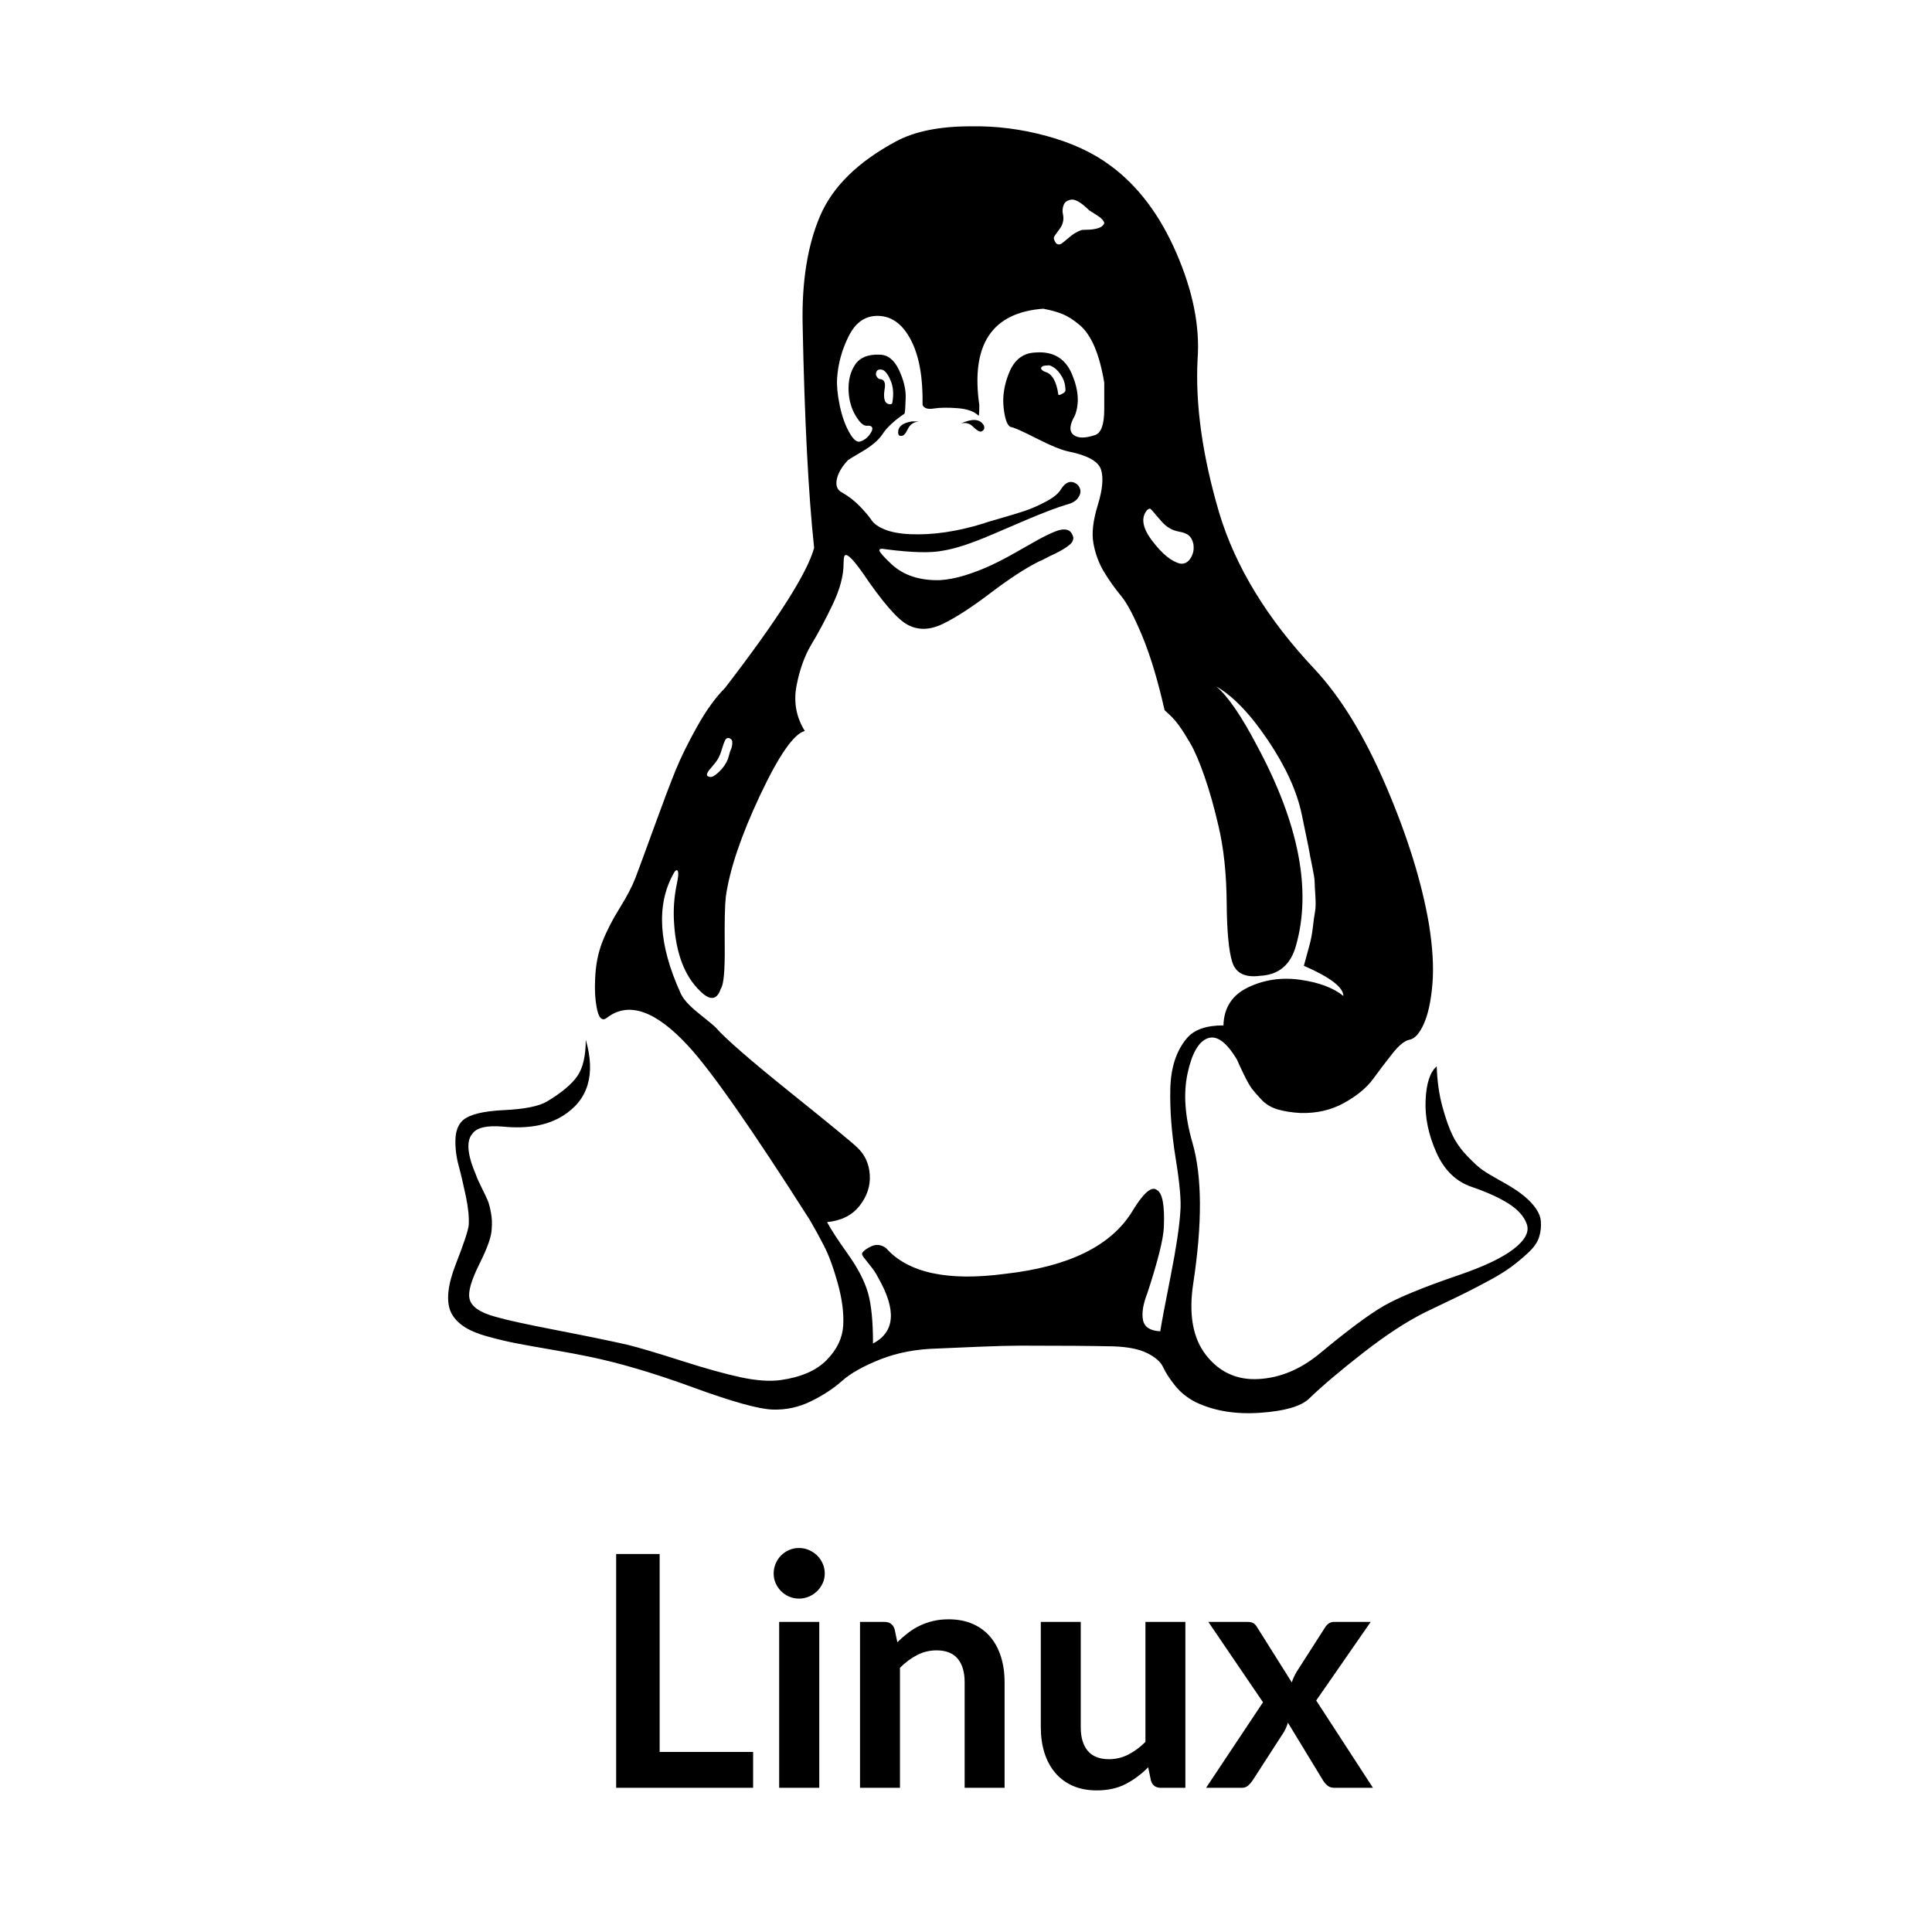
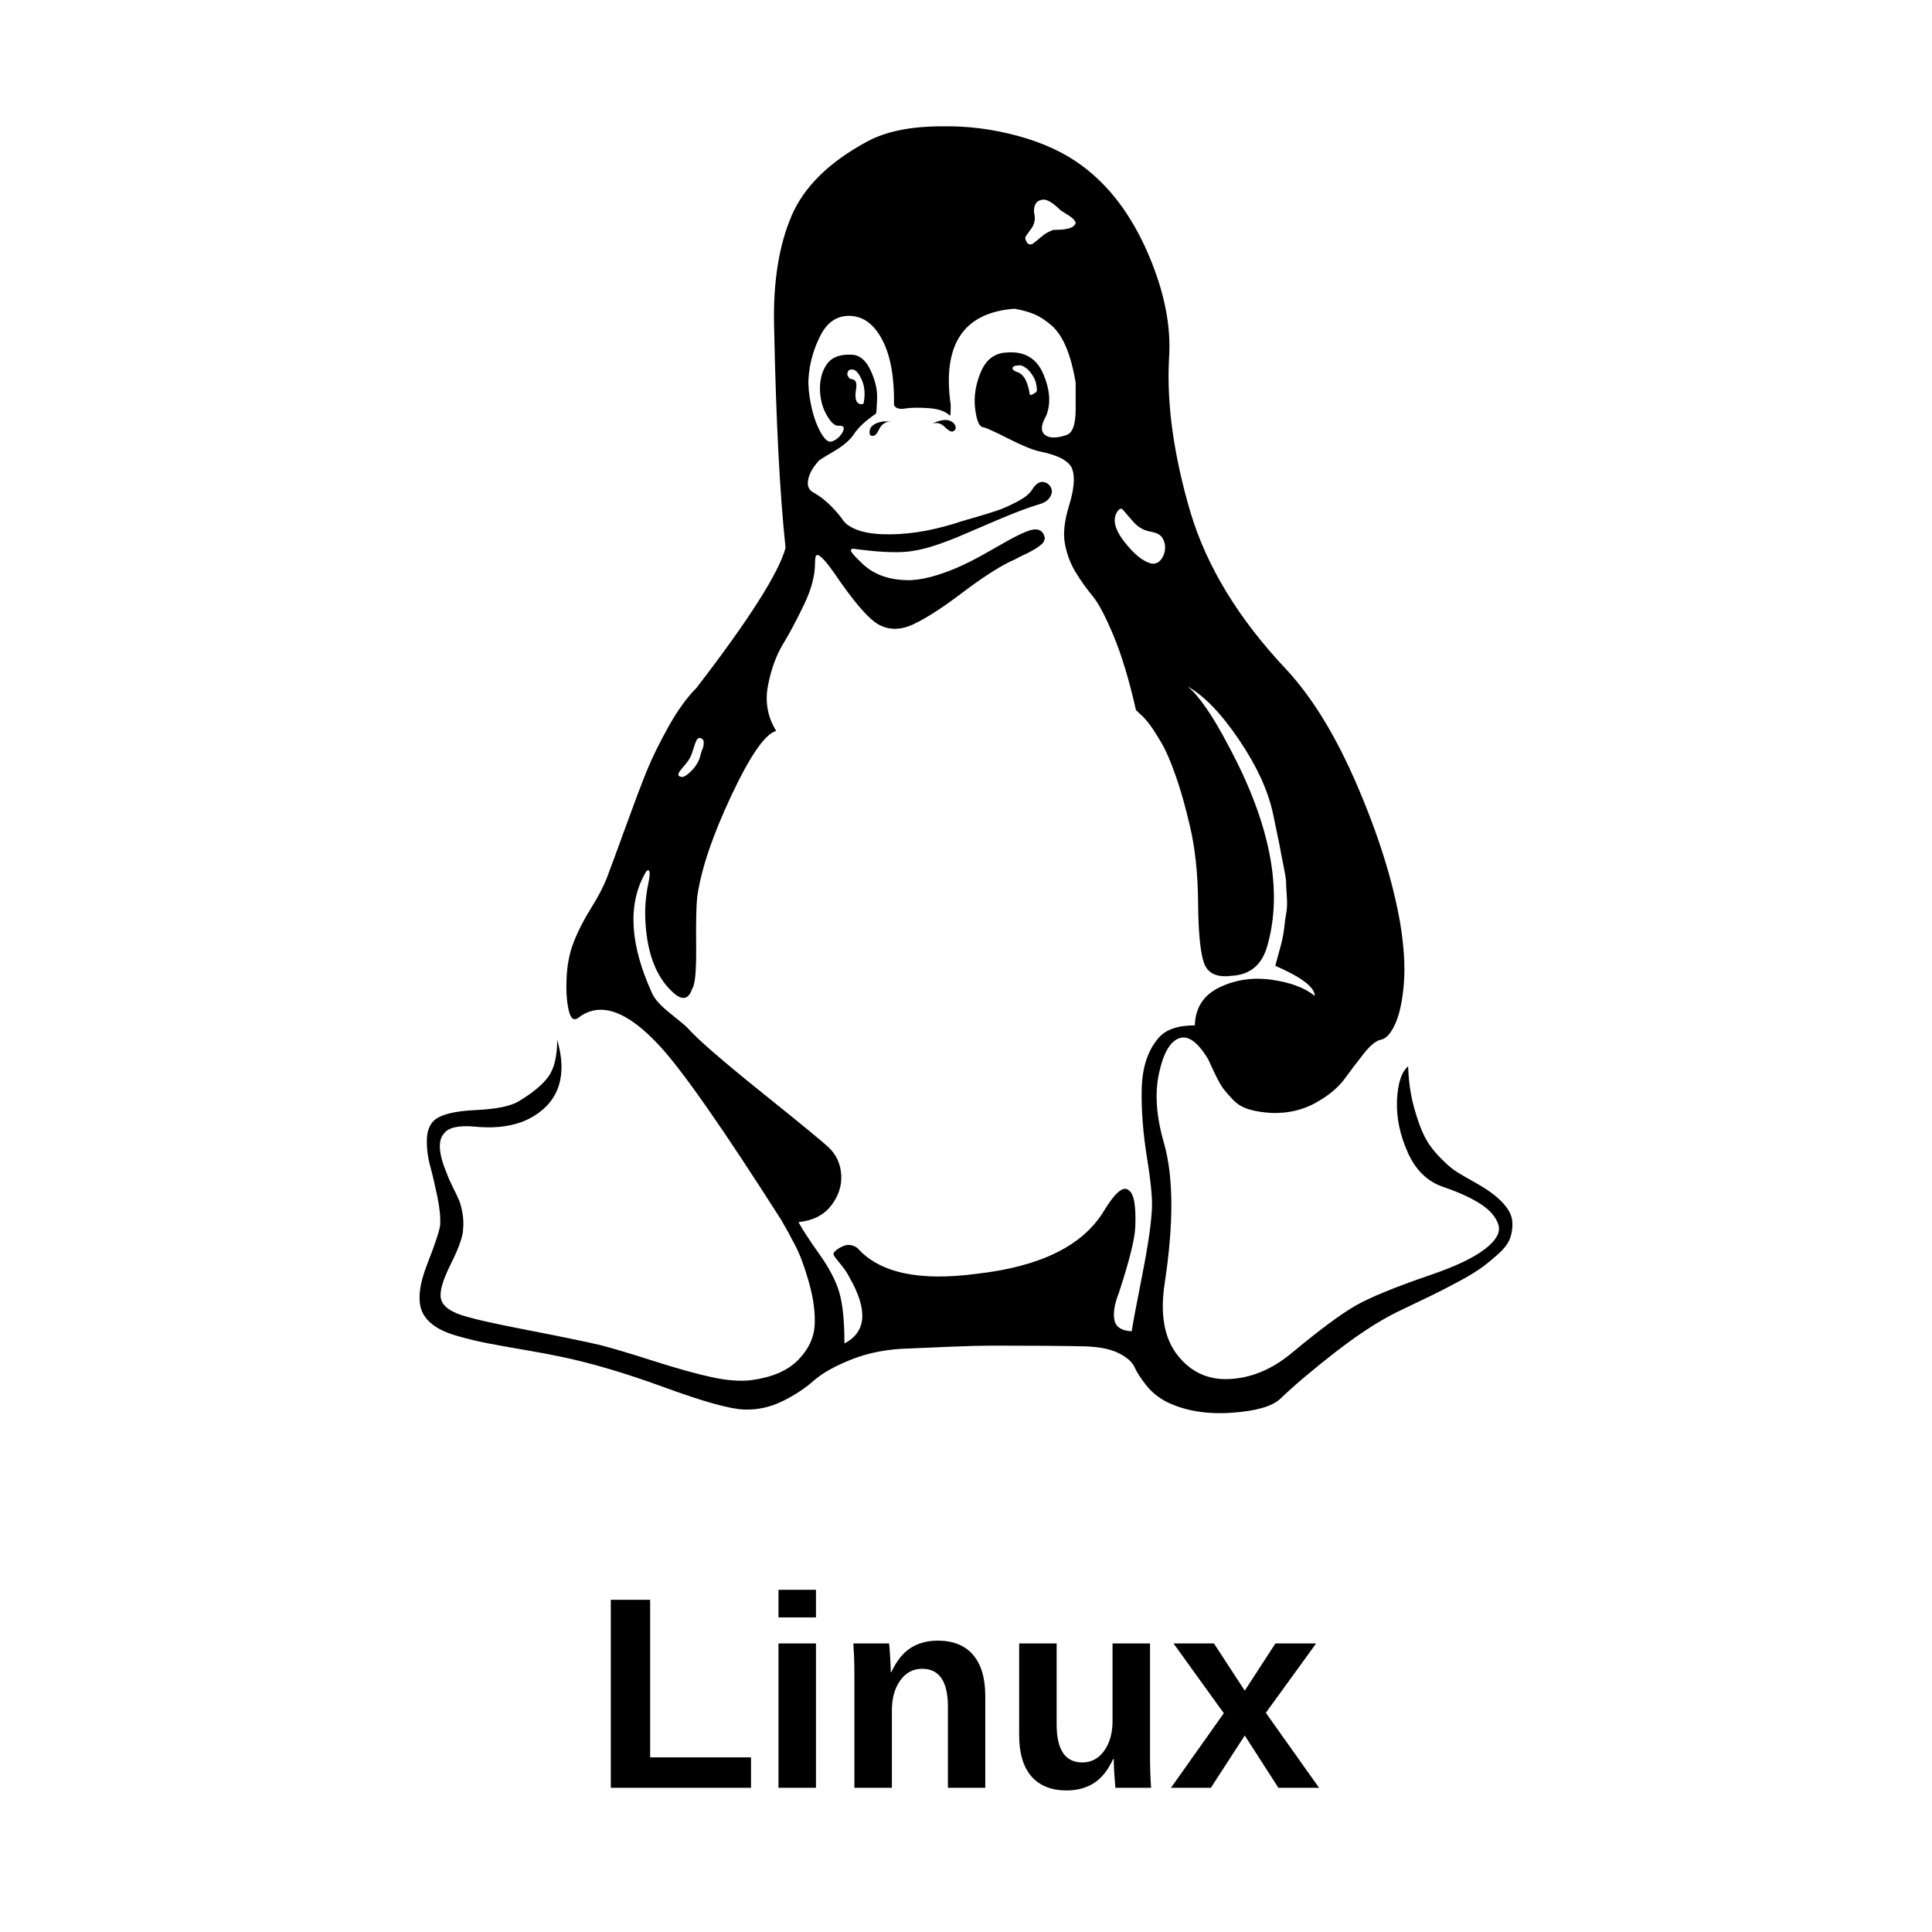
- <svg xmlns="http://www.w3.org/2000/svg" width="100%" height="100%" viewBox="0 0 7467 7467" version="1.1" xml:space="preserve" style="fill-rule:evenodd;clip-rule:evenodd;stroke-linejoin:round;stroke-miterlimit:1.414;">
-   <text x="2280.75px" y="6909.74px" style="font-family:'Lato-Bold', 'Lato', sans-serif;font-weight:700;font-size:1250px;">Linux</text>
-   <path d="M3551.74,1628.88c-20.353,1.85 -34.693,11.564 -43.019,29.141c-8.326,17.578 -16.19,26.367 -23.591,26.367c-9.251,1.85 -13.877,-2.776 -13.877,-13.877c0,-22.203 17.578,-36.08 52.733,-41.631l27.754,0Zm241.458,38.855c-7.401,1.85 -18.04,-4.163 -31.917,-18.04c-13.877,-13.877 -30.067,-18.04 -48.569,-12.489c44.406,-20.353 74.01,-18.503 88.812,5.551c5.551,11.101 2.775,19.427 -8.326,24.978Zm-974.159,1185.09c-7.401,-1.85 -12.952,0.926 -16.653,8.327c-3.7,7.401 -7.863,18.965 -12.489,34.692c-4.626,15.727 -9.714,28.216 -15.265,37.468c-5.55,9.251 -14.802,21.277 -27.753,36.08c-18.503,20.352 -19.428,31.454 -2.776,33.304c7.401,1.85 18.965,-4.626 34.693,-19.428c15.727,-14.802 27.291,-31.454 34.692,-49.956c1.85,-5.551 3.7,-12.027 5.551,-19.428c1.85,-7.401 3.7,-12.952 5.55,-16.652c1.851,-3.701 3.238,-7.864 4.163,-12.49c0.926,-4.625 1.388,-8.326 1.388,-11.101l0,-8.326l-2.775,-6.939l-8.326,-5.551Zm2372.95,996.363c0,-33.305 -50.882,-72.16 -152.646,-116.566c7.401,-27.754 14.34,-53.195 20.816,-76.323c6.476,-23.129 11.101,-47.182 13.877,-72.16c2.775,-24.979 5.55,-44.869 8.326,-59.671c2.775,-14.802 3.238,-35.617 1.388,-62.446c-1.851,-26.829 -2.776,-44.869 -2.776,-54.12c0,-9.251 -3.238,-29.604 -9.714,-61.058c-6.476,-31.455 -10.176,-50.42 -11.101,-56.896c-0.925,-6.476 -5.551,-29.604 -13.877,-69.384c-8.326,-39.781 -13.414,-64.297 -15.265,-73.548c-18.502,-88.812 -61.983,-184.1 -130.443,-285.864c-68.459,-101.764 -135.068,-171.149 -199.827,-208.154c44.406,37.005 97.138,113.791 158.197,230.357c160.972,299.741 210.929,556.926 149.87,771.556c-20.353,74.01 -66.609,112.866 -138.769,116.566c-57.358,7.401 -92.975,-9.714 -106.852,-51.345c-13.877,-41.63 -21.278,-118.878 -22.203,-231.744c-0.925,-112.866 -11.564,-211.854 -31.917,-296.966c-16.652,-72.16 -34.692,-135.994 -54.12,-191.501c-19.428,-55.508 -37.468,-97.601 -54.12,-126.28c-16.652,-28.679 -30.992,-51.345 -43.018,-67.997c-12.027,-16.652 -24.054,-30.529 -36.08,-41.631c-12.027,-11.101 -18.965,-17.577 -20.816,-19.427c-25.903,-114.716 -54.582,-210.004 -86.037,-285.865c-31.454,-75.86 -58.745,-127.667 -81.873,-155.421c-23.129,-27.754 -44.869,-58.283 -65.222,-91.588c-20.353,-33.304 -34.23,-70.31 -41.631,-111.015c-7.401,-38.855 -1.85,-88.35 16.653,-148.483c18.502,-60.133 22.665,-105.927 12.489,-137.382c-10.176,-31.454 -51.345,-54.582 -123.505,-69.384c-27.753,-5.551 -68.922,-22.203 -123.504,-49.957c-54.583,-27.754 -87.425,-42.556 -98.526,-44.406c-14.802,-1.85 -24.979,-25.904 -30.529,-72.16c-5.551,-46.256 1.85,-93.438 22.203,-141.544c20.352,-48.107 53.657,-73.086 99.913,-74.936c68.46,-5.551 115.641,22.203 141.545,83.262c25.904,61.058 29.604,114.715 11.101,160.972c-20.352,35.155 -22.203,59.671 -5.55,73.547c16.652,13.877 44.406,14.34 83.261,1.388c24.053,-7.401 36.08,-40.705 36.08,-99.914l0,-102.689c-9.251,-55.507 -21.74,-101.764 -37.468,-138.769c-15.727,-37.005 -35.154,-65.221 -58.283,-84.649c-23.128,-19.428 -44.868,-33.305 -65.221,-41.631c-20.353,-8.326 -45.331,-15.264 -74.935,-20.815c-197.978,14.802 -280.314,138.769 -247.009,371.901c0,27.754 -0.926,41.631 -2.776,41.631c-16.652,-16.652 -43.943,-26.366 -81.874,-29.142c-37.93,-2.775 -68.459,-2.313 -91.587,1.388c-23.128,3.701 -37.468,-0.925 -43.019,-13.877c1.851,-105.464 -12.951,-188.726 -44.406,-249.784c-31.454,-61.059 -73.085,-92.513 -124.892,-94.363c-49.957,-1.851 -88.35,23.59 -115.178,76.323c-26.829,52.732 -42.094,107.777 -45.794,165.135c-1.85,27.754 1.388,61.983 9.714,102.689c8.326,40.706 20.353,75.398 36.08,104.077c15.727,28.679 30.066,41.168 43.018,37.468c18.503,-5.551 33.305,-18.503 44.406,-38.856c7.401,-16.652 0.925,-24.053 -19.427,-22.203c-12.952,0 -27.292,-13.414 -43.019,-40.243c-15.727,-26.829 -24.516,-57.82 -26.366,-92.975c-1.85,-40.706 6.476,-74.935 24.978,-102.689c18.503,-27.754 49.957,-40.706 94.363,-38.856c31.455,0 56.433,19.428 74.936,58.283c18.502,38.856 27.291,74.936 26.366,108.24c-0.925,33.305 -2.313,53.658 -4.163,61.059c-40.706,27.753 -69.385,54.582 -86.037,80.486c-14.802,22.203 -40.243,43.943 -76.323,65.221c-36.08,21.278 -55.045,32.842 -56.895,34.693c-24.054,25.903 -38.393,50.882 -43.019,74.935c-4.625,24.053 2.313,40.705 20.816,49.957c25.903,14.802 49.031,32.842 69.384,54.12c20.353,21.278 35.155,38.855 44.406,52.732c9.252,13.877 26.366,25.904 51.345,36.08c24.978,10.176 57.82,16.19 98.526,18.04c86.962,3.7 181.325,-10.176 283.089,-41.631c3.7,-1.85 24.978,-8.326 63.834,-19.428c38.855,-11.101 70.772,-20.815 95.75,-29.141c24.979,-8.326 52.27,-20.353 81.874,-36.08c29.604,-15.727 49.032,-31.917 58.283,-48.569c16.652,-25.904 35.155,-33.305 55.508,-22.203c9.251,5.551 15.264,13.414 18.04,23.591c2.775,10.176 0,21.277 -8.326,33.304c-8.326,12.027 -23.591,20.815 -45.794,26.366c-37.005,11.102 -89.275,30.992 -156.809,59.671c-67.535,28.679 -109.628,46.719 -126.28,54.12c-81.411,35.155 -146.17,56.433 -194.277,63.834c-46.256,9.251 -119.341,7.401 -219.255,-5.551c-18.503,-3.701 -26.829,-1.85 -24.979,5.551c1.851,7.401 17.578,24.978 47.182,52.732c46.256,42.556 108.24,62.909 185.951,61.058c31.454,-1.85 64.759,-8.326 99.913,-19.427c35.155,-11.102 68.46,-24.054 99.914,-38.856c31.454,-14.802 62.446,-30.991 92.975,-48.569c30.53,-17.577 58.283,-33.304 83.262,-47.181c24.978,-13.877 47.644,-24.979 67.997,-33.305c20.353,-8.326 36.542,-10.639 48.569,-6.938c12.027,3.7 19.89,13.877 23.591,30.529c0,3.7 -0.925,7.863 -2.776,12.489c-1.85,4.626 -5.55,9.251 -11.101,13.877c-5.551,4.626 -11.102,8.789 -16.653,12.489c-5.55,3.701 -13.414,8.326 -23.59,13.877c-10.177,5.551 -18.503,9.714 -24.979,12.489c-6.476,2.776 -15.727,7.401 -27.754,13.877c-12.026,6.476 -20.815,10.639 -26.366,12.489c-51.807,25.904 -114.253,66.61 -187.338,122.117c-73.085,55.508 -134.606,95.288 -184.563,119.342c-49.957,24.053 -95.288,24.978 -135.994,2.775c-38.855,-20.353 -97.138,-87.887 -174.849,-202.603c-40.705,-57.358 -63.833,-77.711 -69.384,-61.058c-1.851,5.551 -2.776,14.802 -2.776,27.754c0,46.256 -13.877,98.526 -41.63,156.809c-27.754,58.283 -55.045,109.627 -81.874,154.033c-26.829,44.407 -46.257,98.064 -58.283,160.973c-12.027,62.908 -1.388,121.191 31.917,174.849c-42.556,11.101 -100.377,94.363 -173.462,249.784c-73.085,155.421 -117.028,285.864 -131.83,391.329c-3.701,33.305 -5.089,97.138 -4.163,191.501c0.925,94.363 -4.163,148.946 -15.265,163.748c-14.802,44.406 -41.631,47.181 -80.486,8.326c-59.208,-57.358 -92.513,-144.32 -99.914,-260.886c-3.7,-51.807 0,-103.614 11.102,-155.421c7.401,-35.155 6.476,-51.807 -2.776,-49.957c-3.7,1.85 -7.401,6.476 -11.101,13.877c-66.609,120.266 -57.358,273.837 27.754,460.713c9.251,22.203 32.379,48.107 69.384,77.711c37.005,29.604 59.208,48.107 66.609,55.508c37.005,42.555 133.219,126.279 288.64,251.172c155.421,124.892 241.458,195.664 258.111,212.316c29.604,27.754 45.793,62.909 48.569,105.465c2.775,42.556 -10.177,82.336 -38.856,119.341c-28.678,37.005 -70.772,58.283 -126.279,63.834c14.802,27.754 41.63,68.922 80.486,123.505c38.855,54.582 64.759,104.539 77.71,149.87c12.952,45.332 19.428,110.553 19.428,195.665c85.112,-44.406 91.588,-129.518 19.428,-255.335c-7.401,-14.802 -17.115,-29.605 -29.142,-44.407c-12.026,-14.802 -20.815,-25.903 -26.366,-33.304c-5.551,-7.401 -7.401,-12.952 -5.551,-16.652c5.551,-9.252 17.578,-18.04 36.08,-26.367c18.503,-8.326 37.005,-6.013 55.508,6.939c85.112,96.213 238.683,129.518 460.713,99.914c246.084,-27.754 409.832,-108.24 491.243,-241.459c42.556,-70.309 74.01,-98.063 94.363,-83.261c22.203,11.101 31.454,59.208 27.754,144.32c-1.85,46.256 -23.128,131.368 -63.834,255.335c-16.652,42.556 -22.203,77.248 -16.652,104.077c5.551,26.829 27.754,41.168 66.609,43.018c5.551,-35.155 18.965,-106.389 40.243,-213.704c21.278,-107.315 33.767,-190.576 37.468,-249.785c3.7,-38.855 -2.313,-106.852 -18.04,-203.99c-15.727,-97.139 -22.666,-186.876 -20.816,-269.212c1.851,-82.337 23.128,-147.558 63.834,-195.665c27.754,-33.304 74.935,-49.957 141.545,-49.957c1.85,-68.459 33.767,-117.491 95.75,-147.095c61.984,-29.604 129.056,-39.318 201.216,-29.141c72.159,10.176 127.667,30.991 166.522,62.446Zm-1742.94,-2295.24c5.551,-31.455 3.238,-59.209 -6.938,-83.262c-10.176,-24.053 -20.815,-37.93 -31.917,-41.631c-16.652,-3.7 -24.978,2.776 -24.978,19.428c3.7,9.251 8.326,14.802 13.876,16.652c18.503,0 24.979,13.877 19.428,41.631c-5.551,37.005 1.85,55.508 22.203,55.508c5.551,0 8.326,-2.776 8.326,-8.326Zm1162.89,546.75c-3.701,-14.802 -9.714,-25.441 -18.04,-31.917c-8.327,-6.476 -20.353,-11.102 -36.08,-13.877c-15.728,-2.775 -29.142,-7.864 -40.243,-15.265c-9.252,-5.55 -18.04,-12.951 -26.367,-22.203c-8.326,-9.251 -14.802,-16.652 -19.427,-22.203c-4.626,-5.55 -9.714,-11.564 -15.265,-18.04c-5.551,-6.476 -9.251,-10.176 -11.101,-11.101c-1.851,-0.925 -5.551,0.462 -11.102,4.163c-25.903,29.604 -19.428,69.847 19.428,120.729c38.855,50.882 74.935,80.024 108.24,87.425c16.652,1.85 30.066,-5.551 40.243,-22.203c10.176,-16.653 13.414,-35.155 9.714,-55.508Zm-494.019,-591.157c0,-20.352 -4.625,-38.392 -13.876,-54.12c-9.252,-15.727 -19.428,-27.291 -30.53,-34.692c-11.101,-7.401 -19.427,-10.176 -24.978,-8.326c-11.102,0 -18.503,1.85 -22.203,5.551c-3.701,3.7 -3.701,7.401 0,11.101c3.7,3.701 8.326,6.476 13.877,8.327c25.903,7.401 42.556,36.079 49.957,86.036c0,5.551 7.401,3.701 22.203,-5.55c3.7,-3.701 5.55,-6.476 5.55,-8.327Zm149.871,-646.664c0,-3.7 -2.313,-8.326 -6.938,-13.877c-4.626,-5.55 -12.952,-12.026 -24.979,-19.427c-12.026,-7.401 -20.815,-12.952 -26.366,-16.653c-27.754,-27.753 -49.957,-41.63 -66.609,-41.63c-16.652,1.85 -27.291,8.788 -31.917,20.815c-4.626,12.027 -5.551,24.053 -2.775,36.08c2.775,12.027 2.312,23.591 -1.388,34.692c-1.85,7.401 -7.401,17.115 -16.652,29.142c-9.252,12.027 -14.802,20.353 -16.653,24.978c-1.85,4.626 0.926,12.49 8.327,23.591c7.401,5.551 14.802,5.551 22.203,0c7.401,-5.551 17.577,-13.877 30.529,-24.978c12.952,-11.102 26.828,-19.428 41.631,-24.979c1.85,-1.85 10.176,-2.775 24.978,-2.775c14.802,0 28.679,-1.85 41.631,-5.551c12.951,-3.7 21.278,-10.176 24.978,-19.428Zm1568.09,3721.79c37.005,22.203 65.684,44.869 86.037,67.997c20.353,23.128 31.454,45.331 33.305,66.609c1.85,21.278 -0.463,42.093 -6.939,62.446c-6.476,20.353 -20.815,40.706 -43.018,61.059c-22.203,20.352 -43.944,38.392 -65.222,54.12c-21.278,15.727 -49.032,32.842 -83.261,51.344c-34.23,18.503 -63.371,33.767 -87.425,45.794c-24.053,12.027 -53.657,26.366 -88.812,43.018c-35.155,16.653 -60.133,28.679 -74.935,36.08c-70.31,35.155 -149.408,86.962 -237.296,155.422c-87.887,68.459 -157.734,127.667 -209.541,177.624c-31.454,29.604 -94.363,47.644 -188.726,54.12c-94.363,6.476 -176.699,-6.938 -247.009,-40.243c-33.305,-16.652 -60.596,-38.393 -81.874,-65.221c-21.278,-26.829 -36.542,-50.42 -45.794,-70.773c-9.251,-20.352 -29.604,-38.392 -61.058,-54.12c-31.454,-15.727 -74.935,-24.515 -130.443,-26.366c-81.411,-1.85 -201.678,-2.775 -360.8,-2.775c-35.154,0 -87.887,1.388 -158.196,4.163c-70.31,2.775 -123.967,5.088 -160.973,6.938c-81.411,1.851 -154.958,15.728 -220.642,41.631c-65.684,25.904 -115.179,53.658 -148.483,83.262c-33.305,29.604 -73.548,55.97 -120.73,79.098c-47.181,23.128 -96.675,33.767 -148.482,31.917c-53.658,-1.85 -156.347,-30.529 -308.068,-86.037c-151.721,-55.508 -286.789,-95.288 -405.206,-119.341c-35.155,-7.401 -82.336,-16.19 -141.544,-26.367c-59.208,-10.176 -105.465,-18.502 -138.769,-24.978c-33.305,-6.476 -69.847,-15.265 -109.628,-26.366c-39.78,-11.102 -70.772,-24.516 -92.975,-40.243c-22.203,-15.727 -37.93,-33.767 -47.182,-54.12c-18.502,-42.556 -12.026,-104.077 19.428,-184.563c31.454,-80.486 48.107,-130.906 49.957,-151.258c1.85,-29.604 -1.85,-66.61 -11.102,-111.016c-9.251,-44.406 -18.502,-83.724 -27.754,-117.953c-9.251,-34.23 -13.414,-67.997 -12.489,-101.302c0.925,-33.304 10.639,-58.283 29.142,-74.935c25.903,-22.203 78.636,-35.155 158.197,-38.855c79.56,-3.701 135.068,-14.803 166.522,-33.305c55.508,-33.305 94.363,-65.684 116.567,-97.138c22.203,-31.455 33.304,-78.636 33.304,-141.545c38.855,135.069 9.251,233.132 -88.812,294.191c-59.208,37.005 -135.994,50.882 -230.357,41.63c-62.909,-5.55 -102.689,3.701 -119.341,27.754c-24.054,27.754 -19.428,80.486 13.877,158.197c3.7,11.101 11.101,27.754 22.203,49.957c11.101,22.203 18.965,38.855 23.59,49.957c4.626,11.101 8.789,26.828 12.49,47.181c3.7,20.353 4.625,40.706 2.775,61.059c0,27.753 -15.727,73.085 -47.181,135.993c-31.455,62.909 -44.407,107.315 -38.856,133.219c5.551,31.454 39.781,55.507 102.689,72.16c37.005,11.101 115.179,28.216 234.52,51.344c119.342,23.128 211.392,42.093 276.151,56.896c44.406,11.101 112.865,31.454 205.378,61.058c92.513,29.604 168.836,50.882 228.969,63.834c60.133,12.951 111.478,16.652 154.034,11.101c79.561,-11.101 139.231,-37.005 179.012,-77.71c39.78,-40.706 61.058,-85.112 63.834,-133.219c2.775,-48.106 -4.163,-102.226 -20.816,-162.36c-16.652,-60.133 -34.229,-108.24 -52.732,-144.32c-18.503,-36.08 -37.005,-69.847 -55.508,-101.301c-223.88,-351.548 -380.227,-575.429 -469.039,-671.643c-125.818,-136.918 -230.357,-173.923 -313.618,-111.015c-20.353,16.652 -34.23,2.776 -41.631,-41.631c-5.551,-29.604 -7.401,-64.758 -5.551,-105.464c1.85,-53.657 11.102,-101.764 27.754,-144.32c16.652,-42.556 38.855,-86.037 66.609,-130.443c27.754,-44.406 48.107,-83.261 61.059,-116.566c14.802,-38.855 39.317,-105.465 73.547,-199.828c34.23,-94.363 61.521,-166.522 81.874,-216.479c20.353,-49.957 48.107,-106.39 83.261,-169.299c35.155,-62.908 71.235,-112.865 108.24,-149.87c203.528,-264.587 318.244,-444.987 344.148,-541.2c-22.203,-207.228 -37.005,-494.018 -44.406,-860.368c-3.701,-166.523 18.502,-306.68 66.609,-420.471c48.106,-113.79 146.17,-210.466 294.19,-290.027c72.16,-38.856 168.373,-58.283 288.64,-58.283c98.064,-1.85 196.127,10.639 294.191,37.467c98.063,26.829 180.399,65.222 247.009,115.179c105.464,77.71 190.113,190.113 253.947,337.209c63.834,147.095 91.125,283.551 81.874,409.369c-9.251,175.774 18.502,373.751 83.261,593.931c62.909,209.079 185.951,410.757 369.126,605.034c101.764,109.165 193.814,259.961 276.151,452.387c82.336,192.427 137.381,369.126 165.135,530.098c14.802,90.663 19.428,168.836 13.877,234.52c-5.551,65.684 -16.652,117.029 -33.305,154.034c-16.652,37.005 -35.155,57.358 -55.507,61.058c-18.503,3.701 -40.243,21.278 -65.222,52.732c-24.978,31.455 -49.957,64.297 -74.935,98.526c-24.979,34.23 -62.446,65.222 -112.403,92.976c-49.957,27.754 -106.39,40.705 -169.298,38.855c-33.305,-1.85 -62.447,-6.476 -87.425,-13.877c-24.978,-7.401 -45.794,-19.89 -62.446,-37.468c-16.652,-17.577 -29.142,-31.916 -37.468,-43.018c-8.326,-11.101 -18.965,-30.067 -31.917,-56.895c-12.951,-26.829 -21.278,-44.869 -24.978,-54.12c-40.706,-68.46 -78.636,-96.214 -113.791,-83.262c-35.155,12.952 -61.058,58.283 -77.711,135.994c-16.652,77.711 -10.176,167.448 19.428,269.212c37.005,129.518 37.93,309.918 2.776,541.2c-18.503,120.266 -1.851,213.242 49.956,278.926c51.808,65.684 119.342,96.213 202.603,91.587c83.262,-4.625 161.898,-37.467 235.908,-98.526c109.165,-90.662 191.964,-152.183 248.397,-184.563c56.432,-32.379 152.183,-71.697 287.252,-117.954c98.063,-33.304 169.298,-67.071 213.704,-101.301c44.406,-34.23 61.521,-66.147 51.345,-95.751c-10.177,-29.604 -33.305,-55.97 -69.385,-79.098c-36.08,-23.128 -83.724,-44.869 -142.932,-65.222c-61.059,-20.352 -106.852,-64.759 -137.382,-133.218c-30.529,-68.459 -44.406,-135.531 -41.63,-201.215c2.775,-65.684 17.115,-109.628 43.018,-131.831c1.85,57.358 9.251,109.628 22.203,156.809c12.952,47.182 26.366,84.649 40.243,112.403c13.877,27.754 32.842,54.12 56.896,79.099c24.053,24.978 43.481,42.556 58.283,52.732c14.802,10.176 34.692,22.203 59.67,36.08c24.979,13.877 40.243,22.666 45.794,26.366Z" style="fill-rule:nonzero;" />
+ <svg xmlns="http://www.w3.org/2000/svg" width="100%" height="100%" viewBox="0 0 129638 129638" version="1.1" xml:space="preserve" style="fill-rule:evenodd;clip-rule:evenodd;stroke-linejoin:round;stroke-miterlimit:2;">
+   <text x="39758.1px" y="119961px" style="font-family:'Arial-BoldMT', 'Arial', sans-serif;font-weight:700;font-size:18333.3px;">Linux</text>
+   <path d="M59745.8,28279.2c-353.35,32.116 -602.308,200.762 -746.858,505.921c-144.55,305.175 -281.075,457.758 -409.567,457.758c-160.608,32.121 -240.92,-48.192 -240.92,-240.917c-0,-385.471 305.175,-626.391 915.504,-722.762l481.841,-0Zm4192,674.566c-128.491,32.117 -313.195,-72.275 -554.116,-313.196c-240.917,-240.92 -521.996,-313.191 -843.209,-216.82c770.938,-353.35 1284.9,-321.234 1541.88,96.37c96.371,192.725 48.175,337.275 -144.55,433.646Zm-16912.5,20574.5c-128.487,-32.12 -224.862,16.075 -289.112,144.567c-64.238,128.487 -136.513,329.254 -216.825,602.292c-80.313,273.037 -168.646,489.858 -265.017,650.483c-96.354,160.608 -256.979,369.396 -481.825,626.392c-321.229,353.333 -337.291,546.075 -48.192,578.191c128.488,32.121 329.255,-80.312 602.309,-337.291c273.037,-256.98 473.8,-546.075 602.291,-867.292c32.117,-96.371 64.238,-208.8 96.371,-337.292c32.117,-128.487 64.238,-224.858 96.355,-289.096c32.137,-64.254 56.216,-136.529 72.274,-216.841c16.075,-80.292 24.096,-144.546 24.096,-192.725l0,-144.546l-48.175,-120.471l-144.55,-96.371Zm41197,17298c0,-578.209 -883.371,-1252.78 -2650.1,-2023.71c128.487,-481.842 248.958,-923.525 361.387,-1325.05c112.43,-401.546 192.725,-819.129 240.921,-1252.78c48.175,-433.667 96.354,-778.979 144.55,-1035.96c48.175,-256.979 56.213,-618.35 24.096,-1084.13c-32.137,-465.783 -48.196,-778.975 -48.196,-939.583c0,-160.608 -56.212,-513.958 -168.646,-1060.04c-112.429,-546.092 -176.666,-875.346 -192.725,-987.775c-16.058,-112.434 -96.37,-513.959 -240.92,-1204.58c-144.546,-690.641 -232.88,-1116.27 -265.017,-1276.88c-321.217,-1541.88 -1076.09,-3196.18 -2264.63,-4962.92c-1188.53,-1766.74 -2344.93,-2971.34 -3469.22,-3613.79c770.937,642.45 1686.42,1975.54 2746.47,3999.25c2794.65,5203.83 3661.96,9668.88 2601.91,13395.1c-353.354,1284.89 -1156.41,1959.48 -2409.19,2023.72c-995.796,128.488 -1614.15,-168.646 -1855.07,-891.408c-240.921,-722.742 -369.412,-2063.85 -385.471,-4023.33c-16.058,-1959.48 -200.762,-3678.02 -554.112,-5155.67c-289.1,-1252.78 -602.292,-2361.01 -939.584,-3324.67c-337.291,-963.679 -650.487,-1694.46 -939.583,-2192.36c-289.1,-497.9 -538.058,-891.405 -746.842,-1180.51c-208.8,-289.095 -417.604,-530.016 -626.387,-722.758c-208.804,-192.725 -329.254,-305.158 -361.392,-337.275c-449.704,-1991.6 -947.604,-3645.9 -1493.7,-4962.92c-546.075,-1317.01 -1019.88,-2216.44 -1421.41,-2698.28c-401.542,-481.837 -778.975,-1011.85 -1132.33,-1590.07c-353.35,-578.195 -594.271,-1220.66 -722.758,-1927.35c-128.492,-674.567 -32.121,-1533.86 289.112,-2577.83c321.217,-1043.97 393.492,-1839.01 216.825,-2385.1c-176.666,-546.075 -891.408,-947.604 -2144.19,-1204.58c-481.821,-96.371 -1196.56,-385.467 -2144.17,-867.308c-947.621,-481.842 -1517.79,-738.821 -1710.52,-770.938c-256.979,-32.117 -433.662,-449.721 -530.016,-1252.78c-96.371,-803.054 32.12,-1622.19 385.47,-2457.36c353.334,-835.192 931.546,-1268.86 1734.6,-1300.98c1188.54,-96.371 2007.65,385.47 2457.38,1445.52c449.72,1060.04 513.958,1991.58 192.725,2794.66c-353.334,610.329 -385.471,1035.95 -96.355,1276.86c289.096,240.921 770.938,248.958 1445.51,24.096c417.587,-128.488 626.387,-706.684 626.387,-1734.62l0,-1782.8c-160.608,-963.662 -377.429,-1766.74 -650.487,-2409.18c-273.038,-642.45 -610.313,-1132.31 -1011.86,-1469.6c-401.529,-337.292 -778.958,-578.213 -1132.31,-722.763c-353.35,-144.55 -786.996,-265 -1300.95,-361.37c-3437.12,256.979 -4866.58,2409.18 -4288.33,6456.62c0,481.841 -16.075,722.762 -48.196,722.762c-289.095,-289.096 -762.895,-457.742 -1421.42,-505.937c-658.509,-48.18 -1188.53,-40.159 -1590.05,24.095c-401.526,64.255 -650.484,-16.058 -746.859,-240.92c32.138,-1830.97 -224.841,-3276.49 -770.937,-4336.54c-546.075,-1060.05 -1268.83,-1606.13 -2168.26,-1638.25c-867.308,-32.137 -1533.85,409.546 -1999.62,1325.05c-465.784,915.488 -730.8,1871.13 -795.038,2866.93c-32.117,481.838 24.1,1076.09 168.646,1782.79c144.55,706.704 353.354,1309 626.392,1806.9c273.037,497.896 521.979,714.721 746.837,650.483c321.233,-96.371 578.213,-321.233 770.938,-674.583c128.491,-289.096 16.062,-417.588 -337.271,-385.467c-224.863,0 -473.821,-232.883 -746.859,-698.662c-273.037,-465.784 -425.625,-1003.82 -457.745,-1614.15c-32.117,-706.705 112.433,-1300.95 433.645,-1782.8c321.234,-481.842 867.313,-706.7 1638.25,-674.584c546.092,0 979.738,337.292 1300.97,1011.86c321.217,674.583 473.8,1300.97 457.742,1879.17c-16.058,578.213 -40.154,931.563 -72.275,1060.05c-706.7,481.825 -1204.6,947.605 -1493.7,1397.33c-256.979,385.466 -698.662,762.895 -1325.05,1132.31c-626.388,369.408 -955.642,570.171 -987.758,602.308c-417.605,449.704 -666.546,883.367 -746.859,1300.95c-80.296,417.588 40.159,706.684 361.388,867.309c449.708,256.979 851.233,570.175 1204.58,939.583c353.354,369.413 610.333,674.567 770.938,915.488c160.625,240.921 457.745,449.721 891.408,626.387c433.646,176.667 1003.82,281.079 1710.52,313.196c1509.76,64.237 3148,-176.667 4914.75,-722.763c64.237,-32.116 433.646,-144.545 1108.23,-337.291c674.567,-192.725 1228.68,-361.371 1662.33,-505.917c433.663,-144.55 907.463,-353.354 1421.42,-626.392c513.958,-273.037 851.25,-554.112 1011.86,-843.212c289.1,-449.721 610.329,-578.208 963.684,-385.467c160.604,96.371 265,232.884 313.191,409.567c48.179,176.667 0,369.392 -144.546,578.192c-144.55,208.804 -409.566,361.375 -795.037,457.745c-642.446,192.742 -1549.91,538.055 -2722.38,1035.95c-1172.48,497.9 -1903.26,811.091 -2192.36,939.583c-1413.39,610.329 -2537.68,979.737 -3372.87,1108.23c-803.054,160.608 -2071.89,128.488 -3806.51,-96.371c-321.233,-64.254 -465.783,-32.121 -433.662,96.371c32.133,128.488 305.171,433.646 819.129,915.488c803.058,738.816 1879.17,1092.17 3228.32,1060.03c546.075,-32.117 1124.29,-144.55 1734.6,-337.275c610.329,-192.742 1188.54,-417.604 1734.62,-674.583c546.075,-256.98 1084.13,-538.038 1614.14,-843.213c530.038,-305.154 1011.86,-578.196 1445.52,-819.112c433.646,-240.921 827.154,-433.663 1180.5,-578.213c353.35,-144.55 634.413,-184.704 843.213,-120.45c208.804,64.234 345.312,240.917 409.567,530.017c-0,64.233 -16.059,136.508 -48.196,216.821c-32.117,80.312 -96.354,160.608 -192.725,240.921c-96.371,80.312 -192.742,152.587 -289.113,216.82c-96.354,64.255 -232.883,144.55 -409.55,240.921c-176.683,96.371 -321.233,168.646 -433.662,216.825c-112.434,48.192 -273.038,128.488 -481.842,240.921c-208.783,112.429 -361.371,184.704 -457.742,216.821c-899.429,449.721 -1983.56,1156.42 -3252.39,2120.09c-1268.84,963.679 -2336.91,1654.3 -3204.22,2071.91c-867.309,417.587 -1654.3,433.645 -2361,48.179c-674.567,-353.35 -1686.42,-1525.82 -3035.58,-3517.41c-706.684,-995.8 -1108.21,-1349.15 -1204.58,-1060.04c-32.133,96.371 -48.196,256.979 -48.196,481.841c0,803.055 -240.916,1710.52 -722.741,2722.38c-481.842,1011.86 -955.642,1903.25 -1421.42,2674.18c-465.779,770.954 -803.071,1702.5 -1011.85,2794.67c-208.805,1092.15 -24.1,2104.01 554.112,3035.57c-738.821,192.729 -1742.65,1638.25 -3011.49,4336.54c-1268.84,2698.28 -2031.74,4962.92 -2288.72,6793.92c-64.254,578.208 -88.35,1686.42 -72.275,3324.67c16.058,1638.25 -72.275,2585.87 -265.017,2842.85c-256.979,770.937 -722.758,819.112 -1397.33,144.546c-1027.92,-995.796 -1606.13,-2505.55 -1734.62,-4529.29c-64.233,-899.425 0,-1798.85 192.746,-2698.28c128.488,-610.329 112.429,-899.429 -48.196,-867.309c-64.237,32.117 -128.487,112.43 -192.725,240.921c-1156.41,2087.95 -995.8,4754.12 481.842,7998.5c160.604,385.471 562.133,835.192 1204.58,1349.15c642.446,513.959 1027.92,835.192 1156.4,963.679c642.45,738.804 2312.83,2192.35 5011.12,4360.62c2698.28,2168.26 4192,3396.95 4481.08,3686.04c513.958,481.842 795.016,1092.17 843.212,1830.99c48.179,738.816 -176.683,1429.44 -674.583,2071.89c-497.883,642.446 -1228.68,1011.86 -2192.34,1108.23c256.979,481.841 722.742,1196.56 1397.33,2144.18c674.567,947.604 1124.29,1814.91 1349.13,2601.91c224.858,787.017 337.291,1919.33 337.291,3396.96c1477.64,-770.938 1590.07,-2248.58 337.292,-4432.92c-128.492,-256.979 -297.138,-513.975 -505.938,-770.954c-208.787,-256.979 -361.375,-449.704 -457.745,-578.192c-96.371,-128.492 -128.488,-224.862 -96.371,-289.1c96.371,-160.625 305.175,-313.192 626.387,-457.758c321.234,-144.55 642.45,-104.392 963.684,120.466c1477.64,1670.37 4143.8,2248.58 7998.5,1734.62c4272.29,-481.837 7115.12,-1879.16 8528.54,-4192c738.821,-1220.64 1284.9,-1702.48 1638.25,-1445.5c385.471,192.729 546.079,1027.92 481.842,2505.56c-32.117,803.054 -401.529,2280.7 -1108.23,4432.92c-289.096,738.817 -385.471,1341.11 -289.096,1806.89c96.371,465.779 481.837,714.72 1156.4,746.841c96.371,-610.333 329.254,-1847.03 698.662,-3710.14c369.413,-1863.11 586.234,-3308.61 650.488,-4336.54c64.237,-674.563 -40.158,-1855.07 -313.196,-3541.49c-273.037,-1686.44 -393.504,-3244.38 -361.387,-4673.83c32.133,-1429.46 401.529,-2561.77 1108.23,-3396.96c481.841,-578.196 1300.95,-867.313 2457.38,-867.313c32.117,-1188.52 586.233,-2039.77 1662.33,-2553.73c1076.11,-513.958 2240.55,-682.604 3493.33,-505.921c1252.76,176.667 2216.44,538.038 2891.01,1084.13l-0.063,-0.016Zm-30259.4,-39847.9c96.371,-546.092 56.213,-1027.93 -120.454,-1445.52c-176.667,-417.583 -361.371,-658.504 -554.113,-722.758c-289.095,-64.238 -433.645,48.196 -433.645,337.291c64.237,160.609 144.55,256.98 240.904,289.096c321.229,0 433.662,240.921 337.291,722.763c-96.375,642.446 32.117,963.679 385.467,963.679c96.371,-0 144.55,-48.196 144.55,-144.55Zm20189.1,9492.17c-64.254,-256.98 -168.645,-441.684 -313.196,-554.113c-144.566,-112.429 -353.349,-192.742 -626.387,-240.921c-273.058,-48.175 -505.937,-136.529 -698.662,-265.016c-160.625,-96.355 -313.196,-224.846 -457.763,-385.471c-144.55,-160.604 -256.979,-289.096 -337.275,-385.467c-80.313,-96.354 -168.646,-200.762 -265.017,-313.196c-96.37,-112.429 -160.608,-176.666 -192.725,-192.725c-32.137,-16.058 -96.37,8.021 -192.741,72.275c-449.709,513.959 -337.292,1212.62 337.291,2095.99c674.563,883.371 1300.95,1389.31 1879.17,1517.8c289.096,32.12 521.979,-96.371 698.663,-385.467c176.666,-289.117 232.879,-610.329 168.645,-963.683Zm-8576.71,-10263.1c0,-353.334 -80.296,-666.525 -240.9,-939.584c-160.625,-273.037 -337.292,-473.8 -530.037,-602.291c-192.726,-128.488 -337.275,-176.667 -433.646,-144.546c-192.742,-0 -321.234,32.116 -385.467,96.371c-64.254,64.233 -64.254,128.487 0,192.725c64.233,64.254 144.546,112.429 240.921,144.566c449.704,128.488 738.817,626.371 867.308,1493.68c0,96.371 128.488,64.255 385.467,-96.354c64.237,-64.254 96.354,-112.429 96.354,-144.566Zm2601.93,-11226.8c0,-64.238 -40.158,-144.55 -120.454,-240.921c-80.313,-96.354 -224.858,-208.783 -433.663,-337.275c-208.783,-128.487 -361.37,-224.858 -457.741,-289.112c-481.842,-481.825 -867.309,-722.746 -1156.41,-722.746c-289.095,32.121 -473.8,152.571 -554.112,361.375c-80.313,208.8 -96.371,417.583 -48.179,626.387c48.179,208.8 40.141,409.567 -24.096,602.292c-32.117,128.487 -128.488,297.133 -289.096,505.937c-160.625,208.8 -256.979,353.35 -289.117,433.646c-32.116,80.313 16.08,216.842 144.567,409.567c128.492,96.371 256.979,96.371 385.471,-0c128.487,-96.371 305.154,-240.921 530.017,-433.646c224.858,-192.746 465.762,-337.292 722.758,-433.662c32.121,-32.121 176.667,-48.18 433.646,-48.18c256.979,0 497.9,-32.116 722.762,-96.37c224.842,-64.238 369.409,-176.667 433.646,-337.292Zm27223.8,64614.6c642.45,385.471 1140.35,778.975 1493.7,1180.5c353.35,401.53 546.075,786.996 578.208,1156.41c32.121,369.408 -8.037,730.779 -120.467,1084.13c-112.429,353.35 -361.37,706.704 -746.841,1060.05c-385.467,353.333 -762.917,666.525 -1132.33,939.583c-369.409,273.038 -851.25,570.171 -1445.5,891.388c-594.271,321.233 -1100.19,586.233 -1517.8,795.033c-417.588,208.804 -931.546,457.746 -1541.88,746.842c-610.329,289.117 -1043.97,497.9 -1300.95,626.387c-1220.66,610.334 -2593.89,1509.76 -4119.72,2698.3c-1525.82,1188.53 -2738.44,2216.44 -3637.87,3083.75c-546.075,513.959 -1638.25,827.155 -3276.49,939.584c-1638.25,112.429 -3067.69,-120.45 -4288.33,-698.663c-578.212,-289.096 -1052.02,-666.546 -1421.42,-1132.31c-369.408,-465.783 -634.408,-875.35 -795.033,-1228.7c-160.609,-353.333 -513.959,-666.525 -1060.04,-939.583c-546.075,-273.038 -1300.95,-425.609 -2264.63,-457.742c-1413.39,-32.121 -3501.35,-48.179 -6263.88,-48.179c-610.313,-0 -1525.82,24.1 -2746.46,72.275c-1220.66,48.179 -2152.21,88.333 -2794.67,120.45c-1413.39,32.137 -2690.25,273.058 -3830.59,722.762c-1140.35,449.721 -1999.63,931.563 -2577.83,1445.52c-578.213,513.958 -1276.88,971.7 -2096.01,1373.23c-819.113,401.529 -1678.38,586.234 -2577.81,554.117c-931.562,-32.121 -2714.36,-530.021 -5348.42,-1493.7c-2634.05,-963.679 -4978.96,-1654.3 -7034.83,-2071.89c-610.329,-128.491 -1429.44,-281.075 -2457.36,-457.762c-1027.92,-176.667 -1830.99,-321.213 -2409.19,-433.646c-578.208,-112.429 -1212.62,-265.017 -1903.26,-457.742c-690.625,-192.741 -1228.68,-425.625 -1614.15,-698.662c-385.467,-273.038 -658.504,-586.234 -819.129,-939.584c-321.217,-738.82 -208.788,-1806.89 337.291,-3204.22c546.075,-1397.33 835.188,-2272.67 867.309,-2626.01c32.116,-513.958 -32.121,-1156.42 -192.746,-1927.36c-160.604,-770.938 -321.213,-1453.54 -481.838,-2047.8c-160.608,-594.271 -232.883,-1180.5 -216.825,-1758.72c16.059,-578.191 184.704,-1011.85 505.938,-1300.95c449.704,-385.466 1365.21,-610.329 2746.47,-674.566c1381.25,-64.25 2344.93,-256.996 2891.01,-578.209c963.679,-578.212 1638.25,-1140.35 2023.73,-1686.42c385.466,-546.096 578.195,-1365.21 578.195,-2457.38c674.563,2344.95 160.605,4047.43 -1541.88,5107.5c-1027.92,642.45 -2361.01,883.367 -3999.25,722.742c-1092.17,-96.354 -1782.8,64.254 -2071.89,481.841c-417.605,481.842 -337.292,1397.33 240.916,2746.47c64.238,192.725 192.729,481.842 385.471,867.309c192.725,385.471 329.254,674.566 409.55,867.312c80.313,192.725 152.583,465.763 216.838,819.113c64.237,353.35 80.295,706.7 48.179,1060.05c-0,481.821 -273.038,1268.83 -819.117,2360.99c-546.092,1092.17 -770.954,1863.11 -674.583,2312.83c96.371,546.079 690.641,963.662 1782.8,1252.78c642.45,192.725 1999.64,489.862 4071.53,891.387c2071.91,401.529 3670,730.784 4794.29,987.779c770.938,192.725 1959.46,546.075 3565.59,1060.03c1606.12,513.958 2931.18,883.371 3975.15,1108.23c1043.97,224.846 1935.38,289.1 2674.2,192.725c1381.27,-192.725 2417.21,-642.446 3107.85,-1349.13c690.625,-706.704 1060.03,-1477.64 1108.23,-2312.83c48.175,-835.175 -72.275,-1774.76 -361.391,-2818.75c-289.096,-1043.98 -594.25,-1879.17 -915.484,-2505.56c-321.233,-626.387 -642.45,-1212.62 -963.683,-1758.7c-3886.8,-6103.25 -6601.17,-9990.08 -8143.04,-11660.5c-2184.34,-2377.05 -3999.25,-3019.5 -5444.75,-1927.34c-353.354,289.096 -594.27,48.192 -722.762,-722.762c-96.371,-513.958 -128.488,-1124.27 -96.371,-1830.97c32.117,-931.546 192.742,-1766.74 481.842,-2505.55c289.096,-738.821 674.562,-1493.7 1156.4,-2264.64c481.842,-770.937 835.192,-1445.5 1060.05,-2023.72c256.979,-674.563 682.583,-1830.99 1276.85,-3469.23c594.271,-1638.25 1068.08,-2891.01 1421.42,-3758.32c353.35,-867.309 835.192,-1847.05 1445.5,-2939.22c610.33,-1092.15 1236.72,-1959.46 1879.17,-2601.91c3533.47,-4593.54 5525.08,-7725.46 5974.79,-9395.83c-385.471,-3597.71 -642.45,-8576.71 -770.938,-14937c-64.254,-2891.02 321.217,-5324.29 1156.4,-7299.83c835.175,-1975.52 2537.68,-3653.93 5107.46,-5035.21c1252.78,-674.583 2923.14,-1011.86 5011.12,-1011.86c1702.5,-32.117 3404.98,184.704 5107.5,650.471c1702.48,465.779 3131.93,1132.33 4288.33,1999.63c1830.97,1349.13 3300.57,3300.58 4408.79,5854.33c1108.23,2553.73 1582.03,4922.75 1421.42,7107.08c-160.609,3051.63 321.216,6488.75 1445.5,10311.3c1092.17,3629.85 3228.32,7131.21 6408.46,10504c1766.73,1895.23 3364.83,4513.21 4794.29,7853.96c1429.45,3340.75 2385.09,6408.46 2866.93,9203.08c256.979,1574.01 337.292,2931.18 240.921,4071.53c-96.371,1140.35 -289.096,2031.75 -578.213,2674.2c-289.096,642.446 -610.329,995.8 -963.662,1060.03c-321.234,64.254 -698.663,369.413 -1132.33,915.488c-433.646,546.091 -867.309,1116.27 -1300.95,1710.52c-433.663,594.27 -1084.13,1132.33 -1951.44,1614.17c-867.308,481.842 -1847.05,706.684 -2939.2,674.567c-578.213,-32.121 -1084.15,-112.433 -1517.8,-240.921c-433.646,-128.492 -795.037,-345.312 -1084.13,-650.487c-289.096,-305.155 -505.938,-554.096 -650.488,-746.842c-144.546,-192.725 -329.25,-521.996 -554.112,-987.758c-224.846,-465.78 -369.409,-778.975 -433.646,-939.584c-706.7,-1188.54 -1365.21,-1670.38 -1975.54,-1445.52c-610.329,224.863 -1060.04,1011.86 -1349.15,2361.01c-289.095,1349.15 -176.666,2907.08 337.292,4673.83c642.446,2248.58 658.508,5380.54 48.196,9395.83c-321.233,2087.95 -32.138,3702.12 867.292,4842.46c899.441,1140.35 2071.91,1670.37 3517.41,1590.05c1445.52,-80.296 2810.73,-650.471 4095.62,-1710.52c1895.23,-1574 3332.71,-2642.07 4312.46,-3204.22c979.725,-562.133 2642.07,-1244.74 4987,-2047.81c1702.48,-578.196 2939.2,-1164.42 3710.14,-1758.7c770.937,-594.271 1068.07,-1148.39 891.404,-1662.35c-176.683,-513.958 -578.208,-971.7 -1204.6,-1373.23c-626.387,-401.529 -1453.54,-778.975 -2481.46,-1132.33c-1060.05,-353.333 -1855.07,-1124.29 -2385.1,-2312.81c-530.017,-1188.53 -770.938,-2352.97 -722.742,-3493.32c48.175,-1140.35 297.133,-1903.26 746.842,-2288.73c32.116,995.8 160.604,1903.26 385.466,2722.38c224.863,819.133 457.742,1469.6 698.663,1951.44c240.921,481.838 570.175,939.584 987.779,1373.25c417.587,433.646 754.879,738.821 1011.86,915.488c256.979,176.666 602.292,385.466 1035.94,626.387c433.662,240.921 698.662,393.508 795.033,457.742l-0.029,0.012Z" style="fill-rule:nonzero;" />
</svg>
